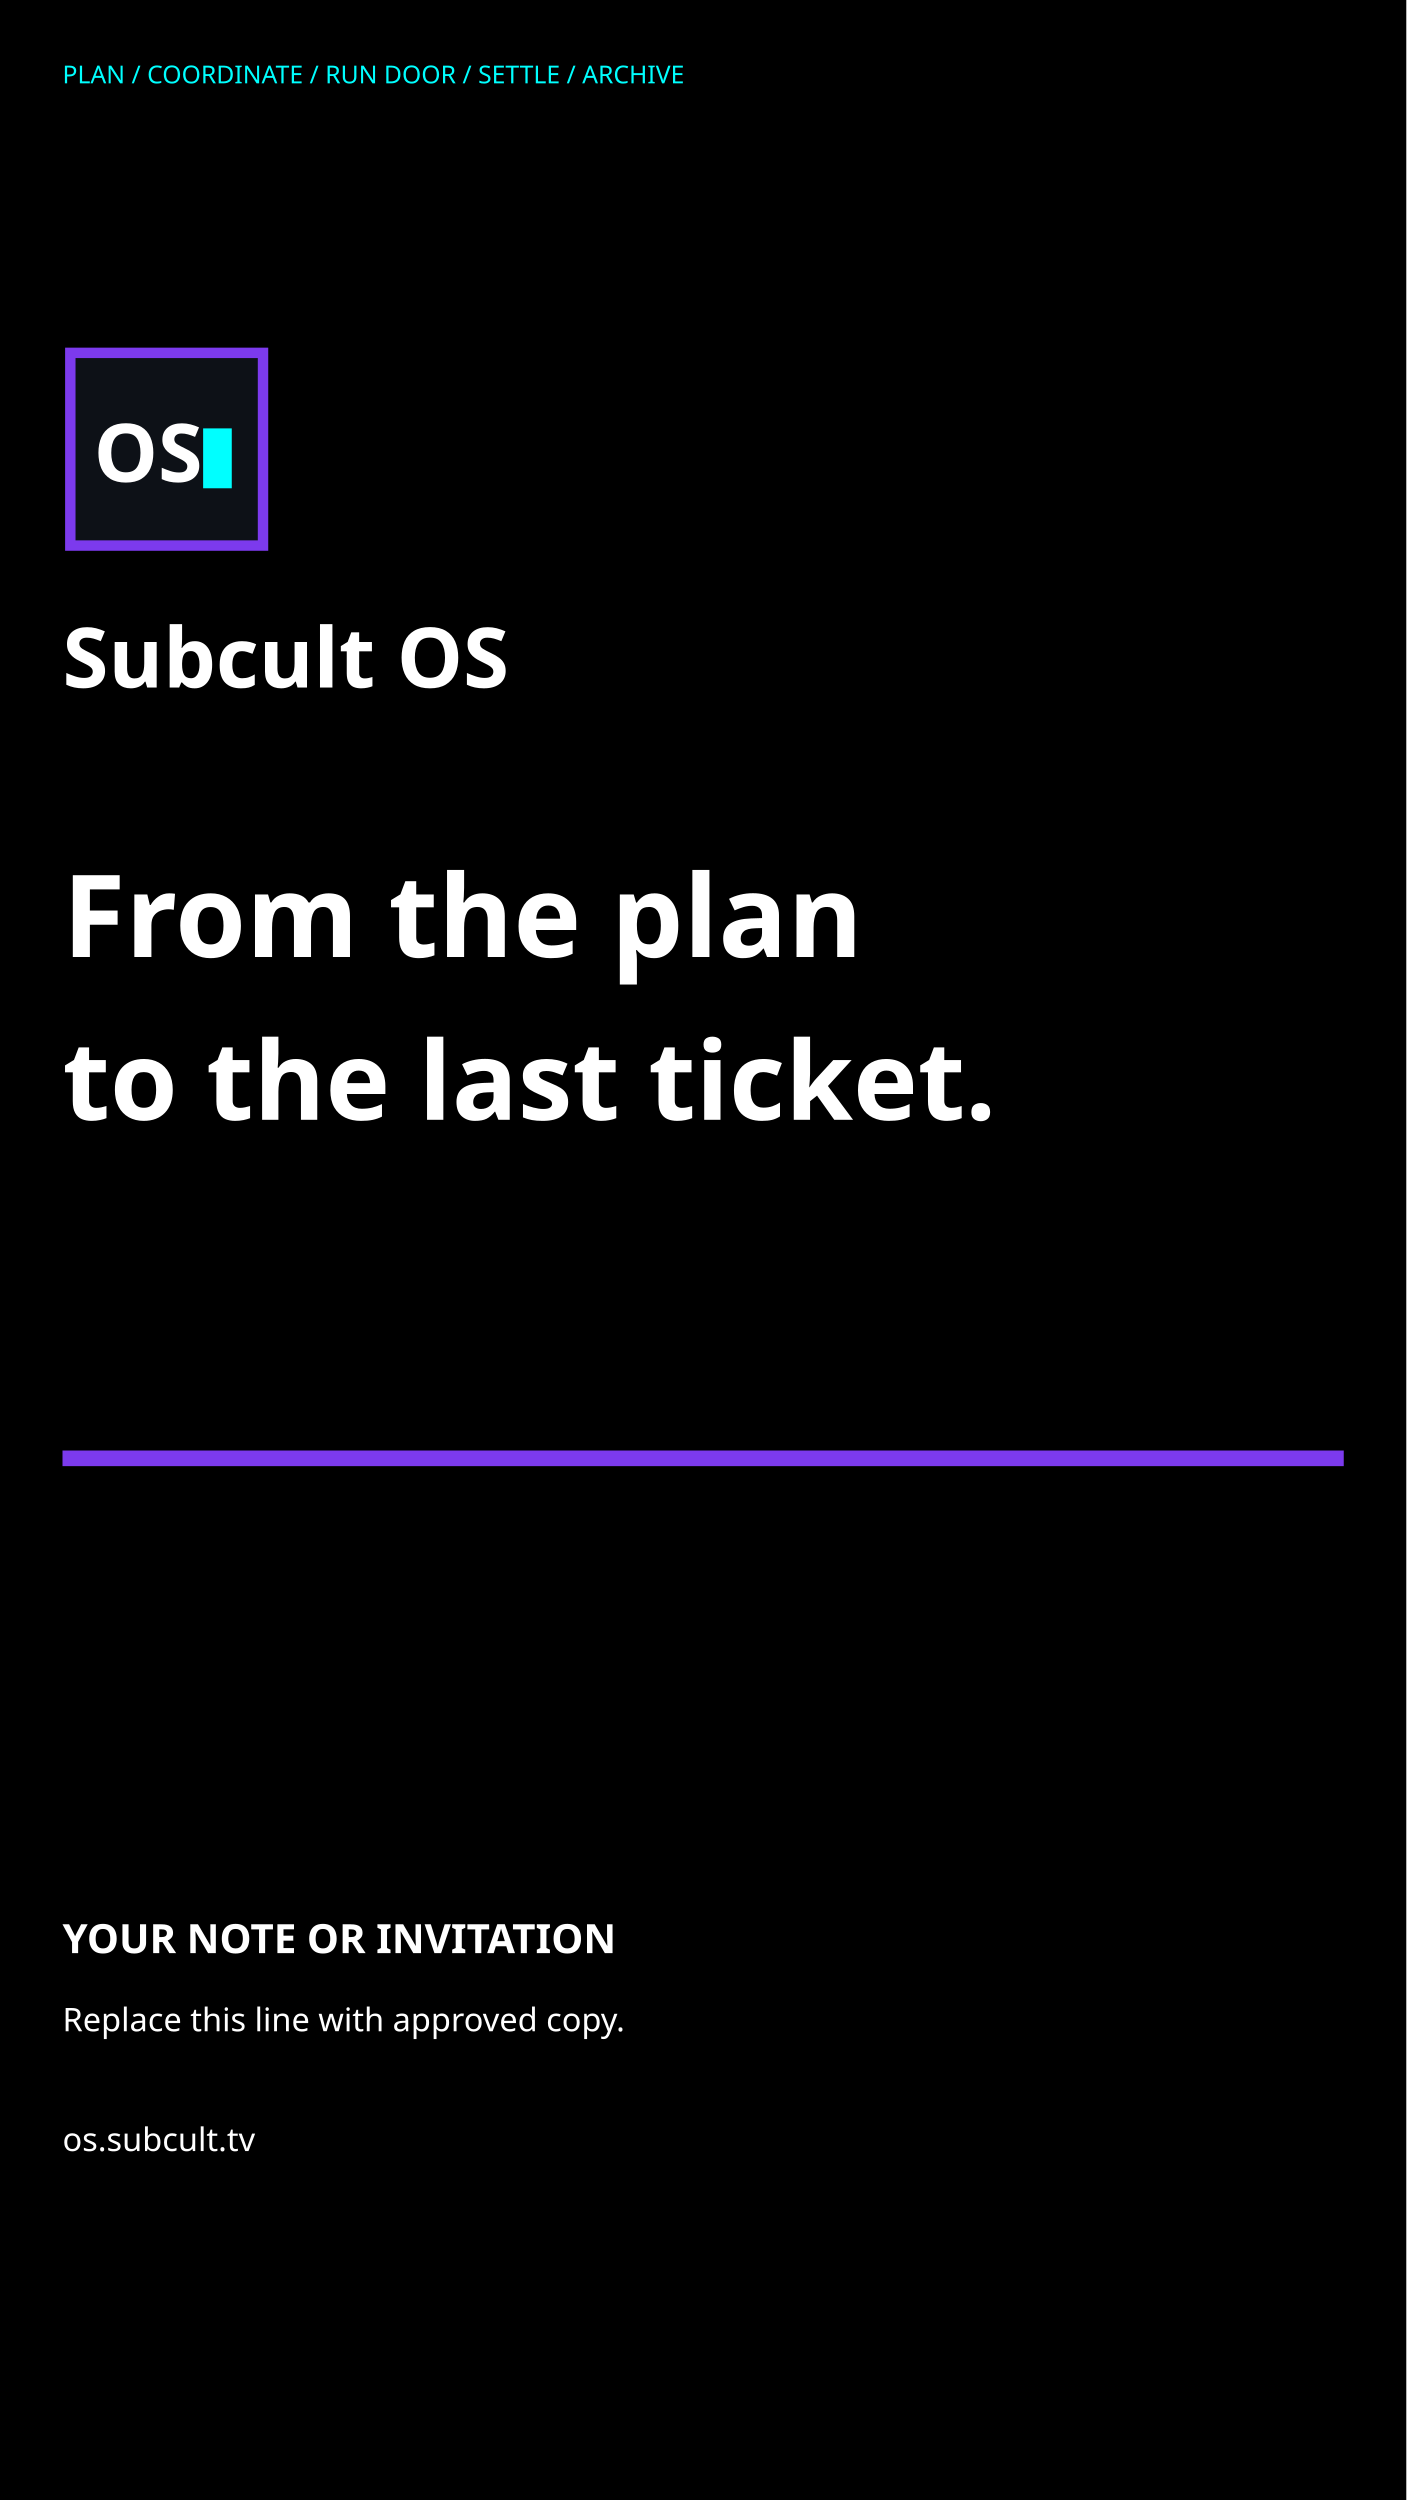
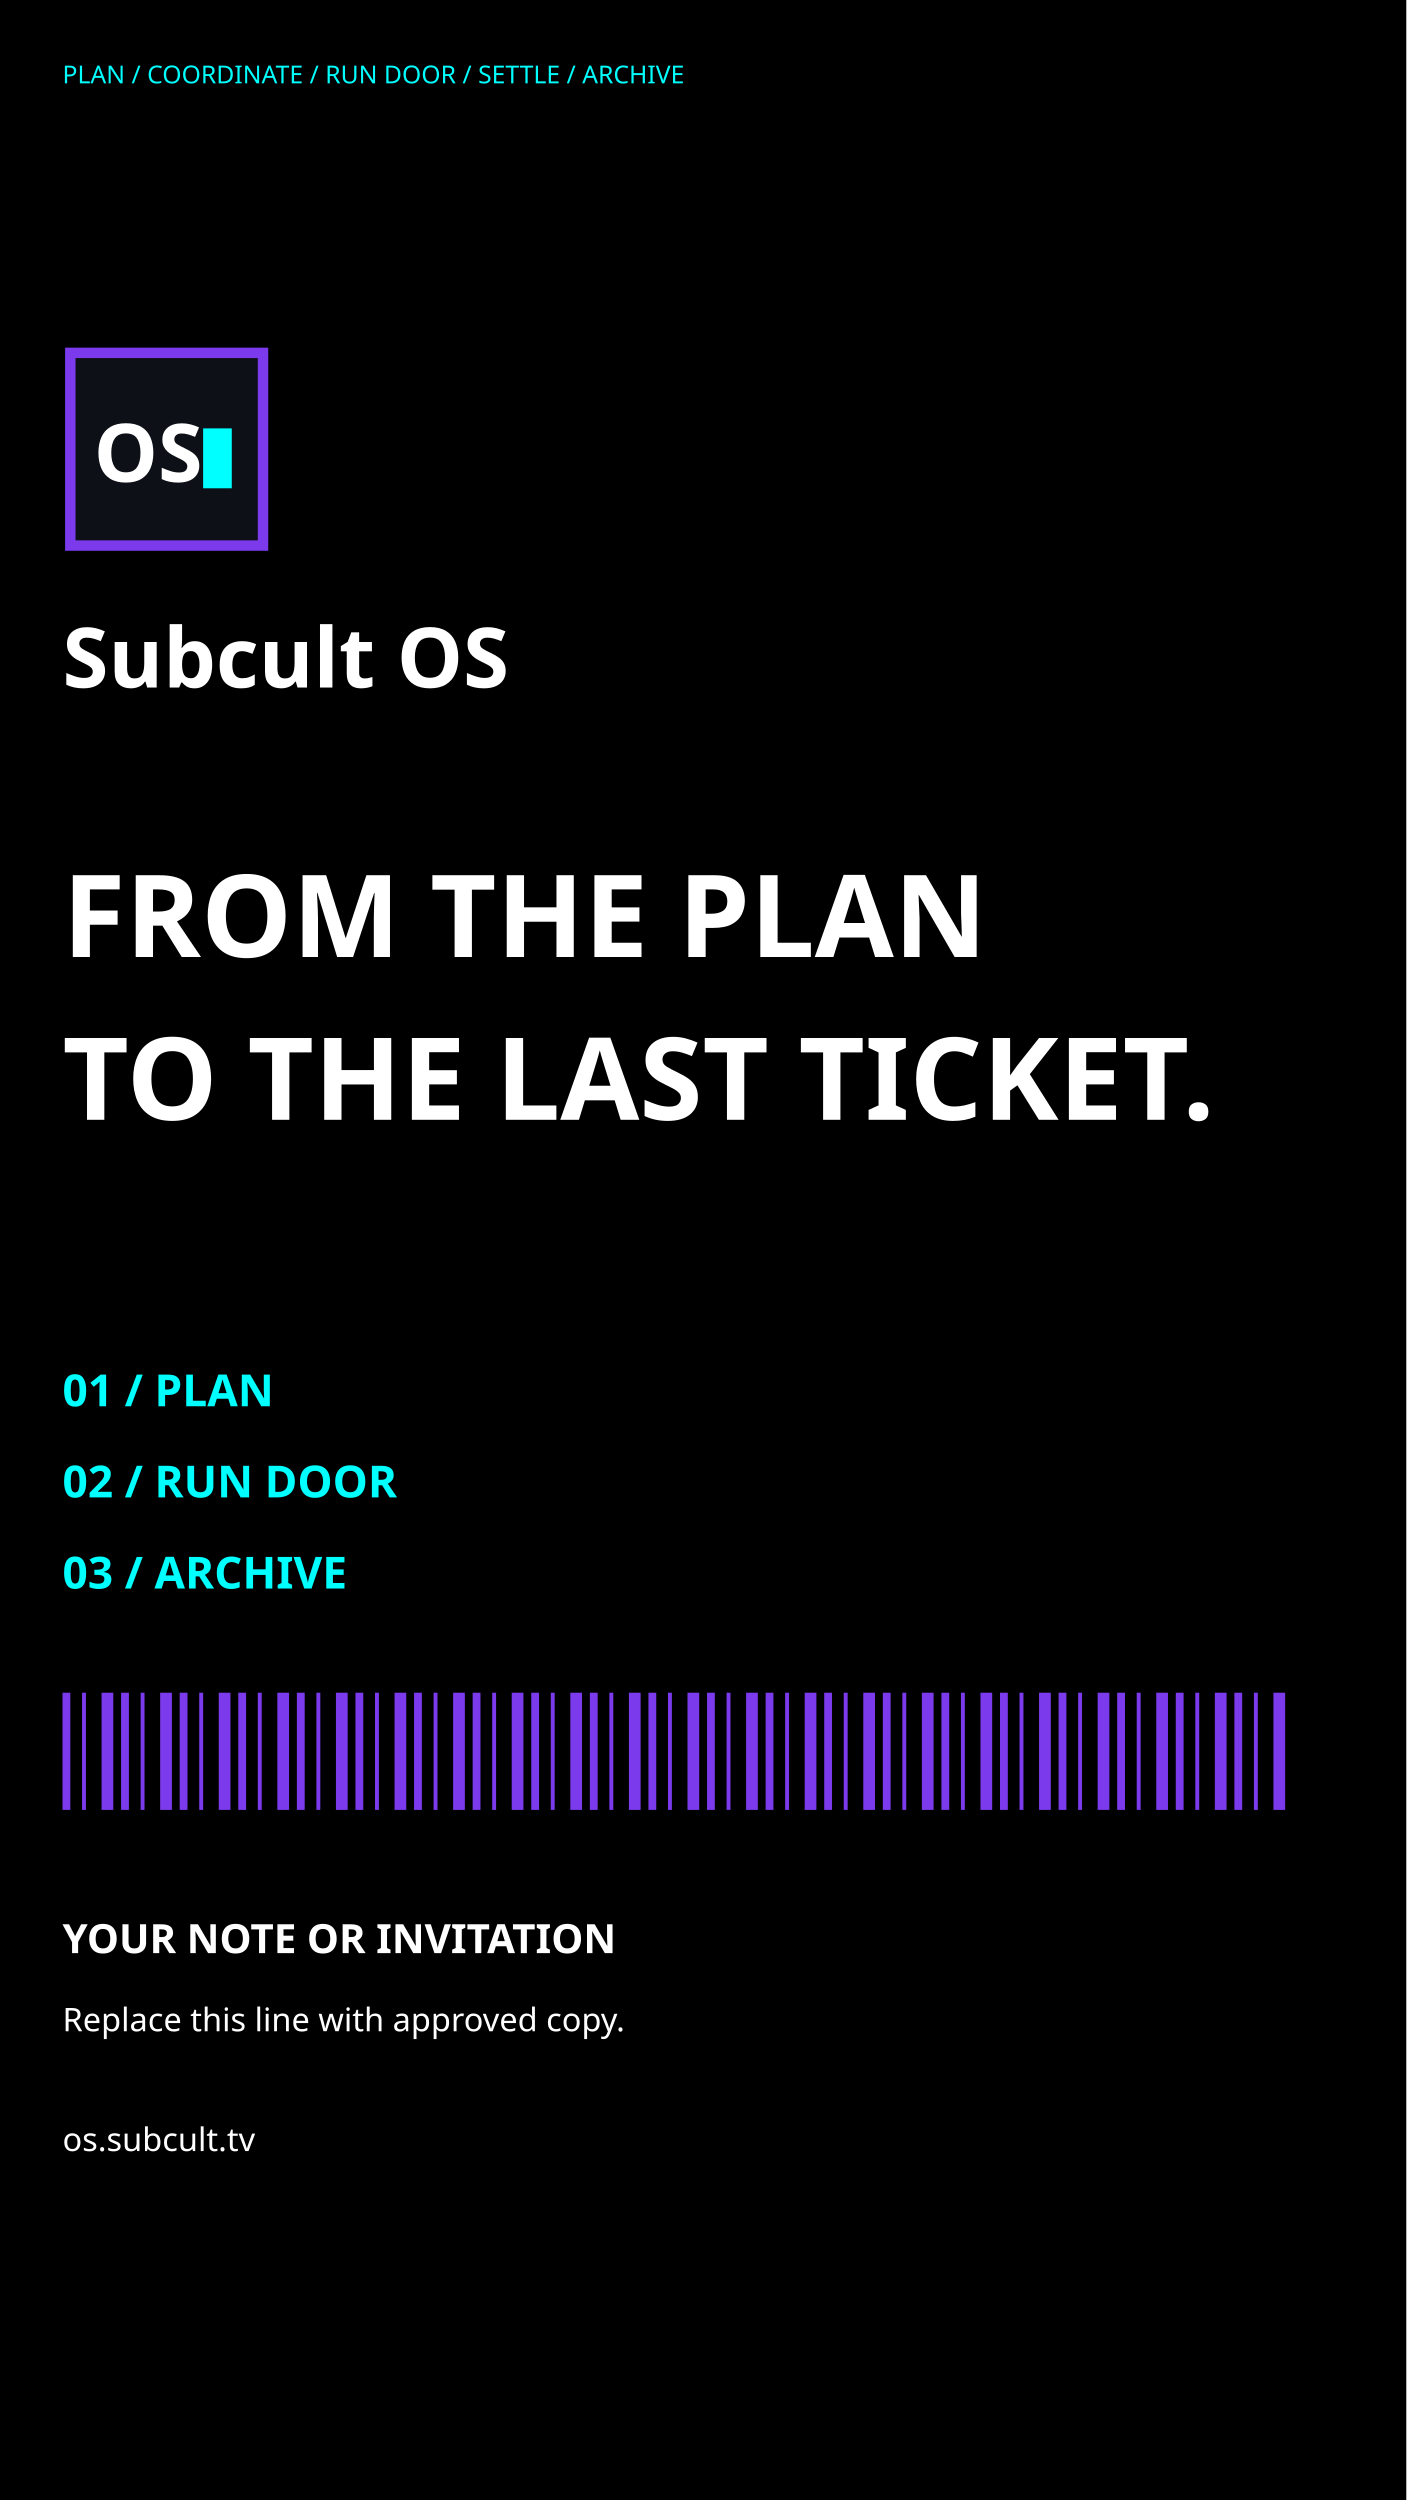
<svg xmlns="http://www.w3.org/2000/svg" width="1080" height="1920" viewBox="0 0 1080 1920" role="img">
  <rect x="0" y="0" width="1080" height="1920" rx="0" fill="#000000" />
  <text x="48" y="64" font-family="Space Mono" font-size="19" font-weight="400" fill="#00ffff">PLAN / COORDINATE / RUN DOOR / SETTLE / ARCHIVE</text>
  <g transform="translate(48 265) scale(1.0)">
    <rect x="6" y="6" width="148" height="148" rx="0" fill="#0d1117" />
    <rect x="6" y="6" width="148" height="148" fill="none" stroke="#7c3aed" stroke-width="8" />
    <text x="24" y="105" font-family="Space Mono" font-size="62" font-weight="700" fill="#ffffff">OS</text>
    <rect x="108" y="64" width="22" height="46" rx="0" fill="#00ffff" />
  </g>
  <text x="48" y="528" font-family="Space Mono" font-size="64" font-weight="700" fill="#ffffff">Subcult OS</text>
-   <text x="48" y="735" font-family="Space Mono" font-size="88" font-weight="700" fill="#ffffff">From the plan</text>
-   <text x="48" y="860" font-family="Space Mono" font-size="84" font-weight="700" fill="#ffffff">to the last ticket.</text>
-   <path d="M48 1120 L1032 1120" stroke="#7c3aed" stroke-width="12" fill="none" />
+   <text x="48" y="735" font-family="Oswald" font-size="88" font-weight="700" fill="#ffffff">FROM THE PLAN</text>
+   <text x="48" y="860" font-family="Oswald" font-size="88" font-weight="700" fill="#ffffff">TO THE LAST TICKET.</text>
+   <text x="48" y="1080" font-family="Space Mono" font-size="34" font-weight="700" fill="#00ffff">01 / PLAN</text>
+   <text x="48" y="1150" font-family="Space Mono" font-size="34" font-weight="700" fill="#00ffff">02 / RUN DOOR</text>
+   <text x="48" y="1220" font-family="Space Mono" font-size="34" font-weight="700" fill="#00ffff">03 / ARCHIVE</text>
+   <rect x="48" y="1300" width="6" height="90" rx="0" fill="#7c3aed" />
+   <rect x="63" y="1300" width="3" height="90" rx="0" fill="#7c3aed" />
+   <rect x="78" y="1300" width="9" height="90" rx="0" fill="#7c3aed" />
+   <rect x="93" y="1300" width="6" height="90" rx="0" fill="#7c3aed" />
+   <rect x="108" y="1300" width="3" height="90" rx="0" fill="#7c3aed" />
+   <rect x="123" y="1300" width="9" height="90" rx="0" fill="#7c3aed" />
+   <rect x="138" y="1300" width="6" height="90" rx="0" fill="#7c3aed" />
+   <rect x="153" y="1300" width="3" height="90" rx="0" fill="#7c3aed" />
+   <rect x="168" y="1300" width="9" height="90" rx="0" fill="#7c3aed" />
+   <rect x="183" y="1300" width="6" height="90" rx="0" fill="#7c3aed" />
+   <rect x="198" y="1300" width="3" height="90" rx="0" fill="#7c3aed" />
+   <rect x="213" y="1300" width="9" height="90" rx="0" fill="#7c3aed" />
+   <rect x="228" y="1300" width="6" height="90" rx="0" fill="#7c3aed" />
+   <rect x="243" y="1300" width="3" height="90" rx="0" fill="#7c3aed" />
+   <rect x="258" y="1300" width="9" height="90" rx="0" fill="#7c3aed" />
+   <rect x="273" y="1300" width="6" height="90" rx="0" fill="#7c3aed" />
+   <rect x="288" y="1300" width="3" height="90" rx="0" fill="#7c3aed" />
+   <rect x="303" y="1300" width="9" height="90" rx="0" fill="#7c3aed" />
+   <rect x="318" y="1300" width="6" height="90" rx="0" fill="#7c3aed" />
+   <rect x="333" y="1300" width="3" height="90" rx="0" fill="#7c3aed" />
+   <rect x="348" y="1300" width="9" height="90" rx="0" fill="#7c3aed" />
+   <rect x="363" y="1300" width="6" height="90" rx="0" fill="#7c3aed" />
+   <rect x="378" y="1300" width="3" height="90" rx="0" fill="#7c3aed" />
+   <rect x="393" y="1300" width="9" height="90" rx="0" fill="#7c3aed" />
+   <rect x="408" y="1300" width="6" height="90" rx="0" fill="#7c3aed" />
+   <rect x="423" y="1300" width="3" height="90" rx="0" fill="#7c3aed" />
+   <rect x="438" y="1300" width="9" height="90" rx="0" fill="#7c3aed" />
+   <rect x="453" y="1300" width="6" height="90" rx="0" fill="#7c3aed" />
+   <rect x="468" y="1300" width="3" height="90" rx="0" fill="#7c3aed" />
+   <rect x="483" y="1300" width="9" height="90" rx="0" fill="#7c3aed" />
+   <rect x="498" y="1300" width="6" height="90" rx="0" fill="#7c3aed" />
+   <rect x="513" y="1300" width="3" height="90" rx="0" fill="#7c3aed" />
+   <rect x="528" y="1300" width="9" height="90" rx="0" fill="#7c3aed" />
+   <rect x="543" y="1300" width="6" height="90" rx="0" fill="#7c3aed" />
+   <rect x="558" y="1300" width="3" height="90" rx="0" fill="#7c3aed" />
+   <rect x="573" y="1300" width="9" height="90" rx="0" fill="#7c3aed" />
+   <rect x="588" y="1300" width="6" height="90" rx="0" fill="#7c3aed" />
+   <rect x="603" y="1300" width="3" height="90" rx="0" fill="#7c3aed" />
+   <rect x="618" y="1300" width="9" height="90" rx="0" fill="#7c3aed" />
+   <rect x="633" y="1300" width="6" height="90" rx="0" fill="#7c3aed" />
+   <rect x="648" y="1300" width="3" height="90" rx="0" fill="#7c3aed" />
+   <rect x="663" y="1300" width="9" height="90" rx="0" fill="#7c3aed" />
+   <rect x="678" y="1300" width="6" height="90" rx="0" fill="#7c3aed" />
+   <rect x="693" y="1300" width="3" height="90" rx="0" fill="#7c3aed" />
+   <rect x="708" y="1300" width="9" height="90" rx="0" fill="#7c3aed" />
+   <rect x="723" y="1300" width="6" height="90" rx="0" fill="#7c3aed" />
+   <rect x="738" y="1300" width="3" height="90" rx="0" fill="#7c3aed" />
+   <rect x="753" y="1300" width="9" height="90" rx="0" fill="#7c3aed" />
+   <rect x="768" y="1300" width="6" height="90" rx="0" fill="#7c3aed" />
+   <rect x="783" y="1300" width="3" height="90" rx="0" fill="#7c3aed" />
+   <rect x="798" y="1300" width="9" height="90" rx="0" fill="#7c3aed" />
+   <rect x="813" y="1300" width="6" height="90" rx="0" fill="#7c3aed" />
+   <rect x="828" y="1300" width="3" height="90" rx="0" fill="#7c3aed" />
+   <rect x="843" y="1300" width="9" height="90" rx="0" fill="#7c3aed" />
+   <rect x="858" y="1300" width="6" height="90" rx="0" fill="#7c3aed" />
+   <rect x="873" y="1300" width="3" height="90" rx="0" fill="#7c3aed" />
+   <rect x="888" y="1300" width="9" height="90" rx="0" fill="#7c3aed" />
+   <rect x="903" y="1300" width="6" height="90" rx="0" fill="#7c3aed" />
+   <rect x="918" y="1300" width="3" height="90" rx="0" fill="#7c3aed" />
+   <rect x="933" y="1300" width="9" height="90" rx="0" fill="#7c3aed" />
+   <rect x="948" y="1300" width="6" height="90" rx="0" fill="#7c3aed" />
+   <rect x="963" y="1300" width="3" height="90" rx="0" fill="#7c3aed" />
+   <rect x="978" y="1300" width="9" height="90" rx="0" fill="#7c3aed" />
  <text x="48" y="1500" font-family="Space Mono" font-size="31" font-weight="700" fill="#ffffff">YOUR NOTE OR INVITATION</text>
  <text x="48" y="1560" font-family="Space Mono" font-size="25" font-weight="400" fill="#ffffff">Replace this line with approved copy.</text>
  <text x="48" y="1652" font-family="Space Mono" font-size="25" font-weight="400" fill="#ffffff">os.subcult.tv</text>
</svg>
